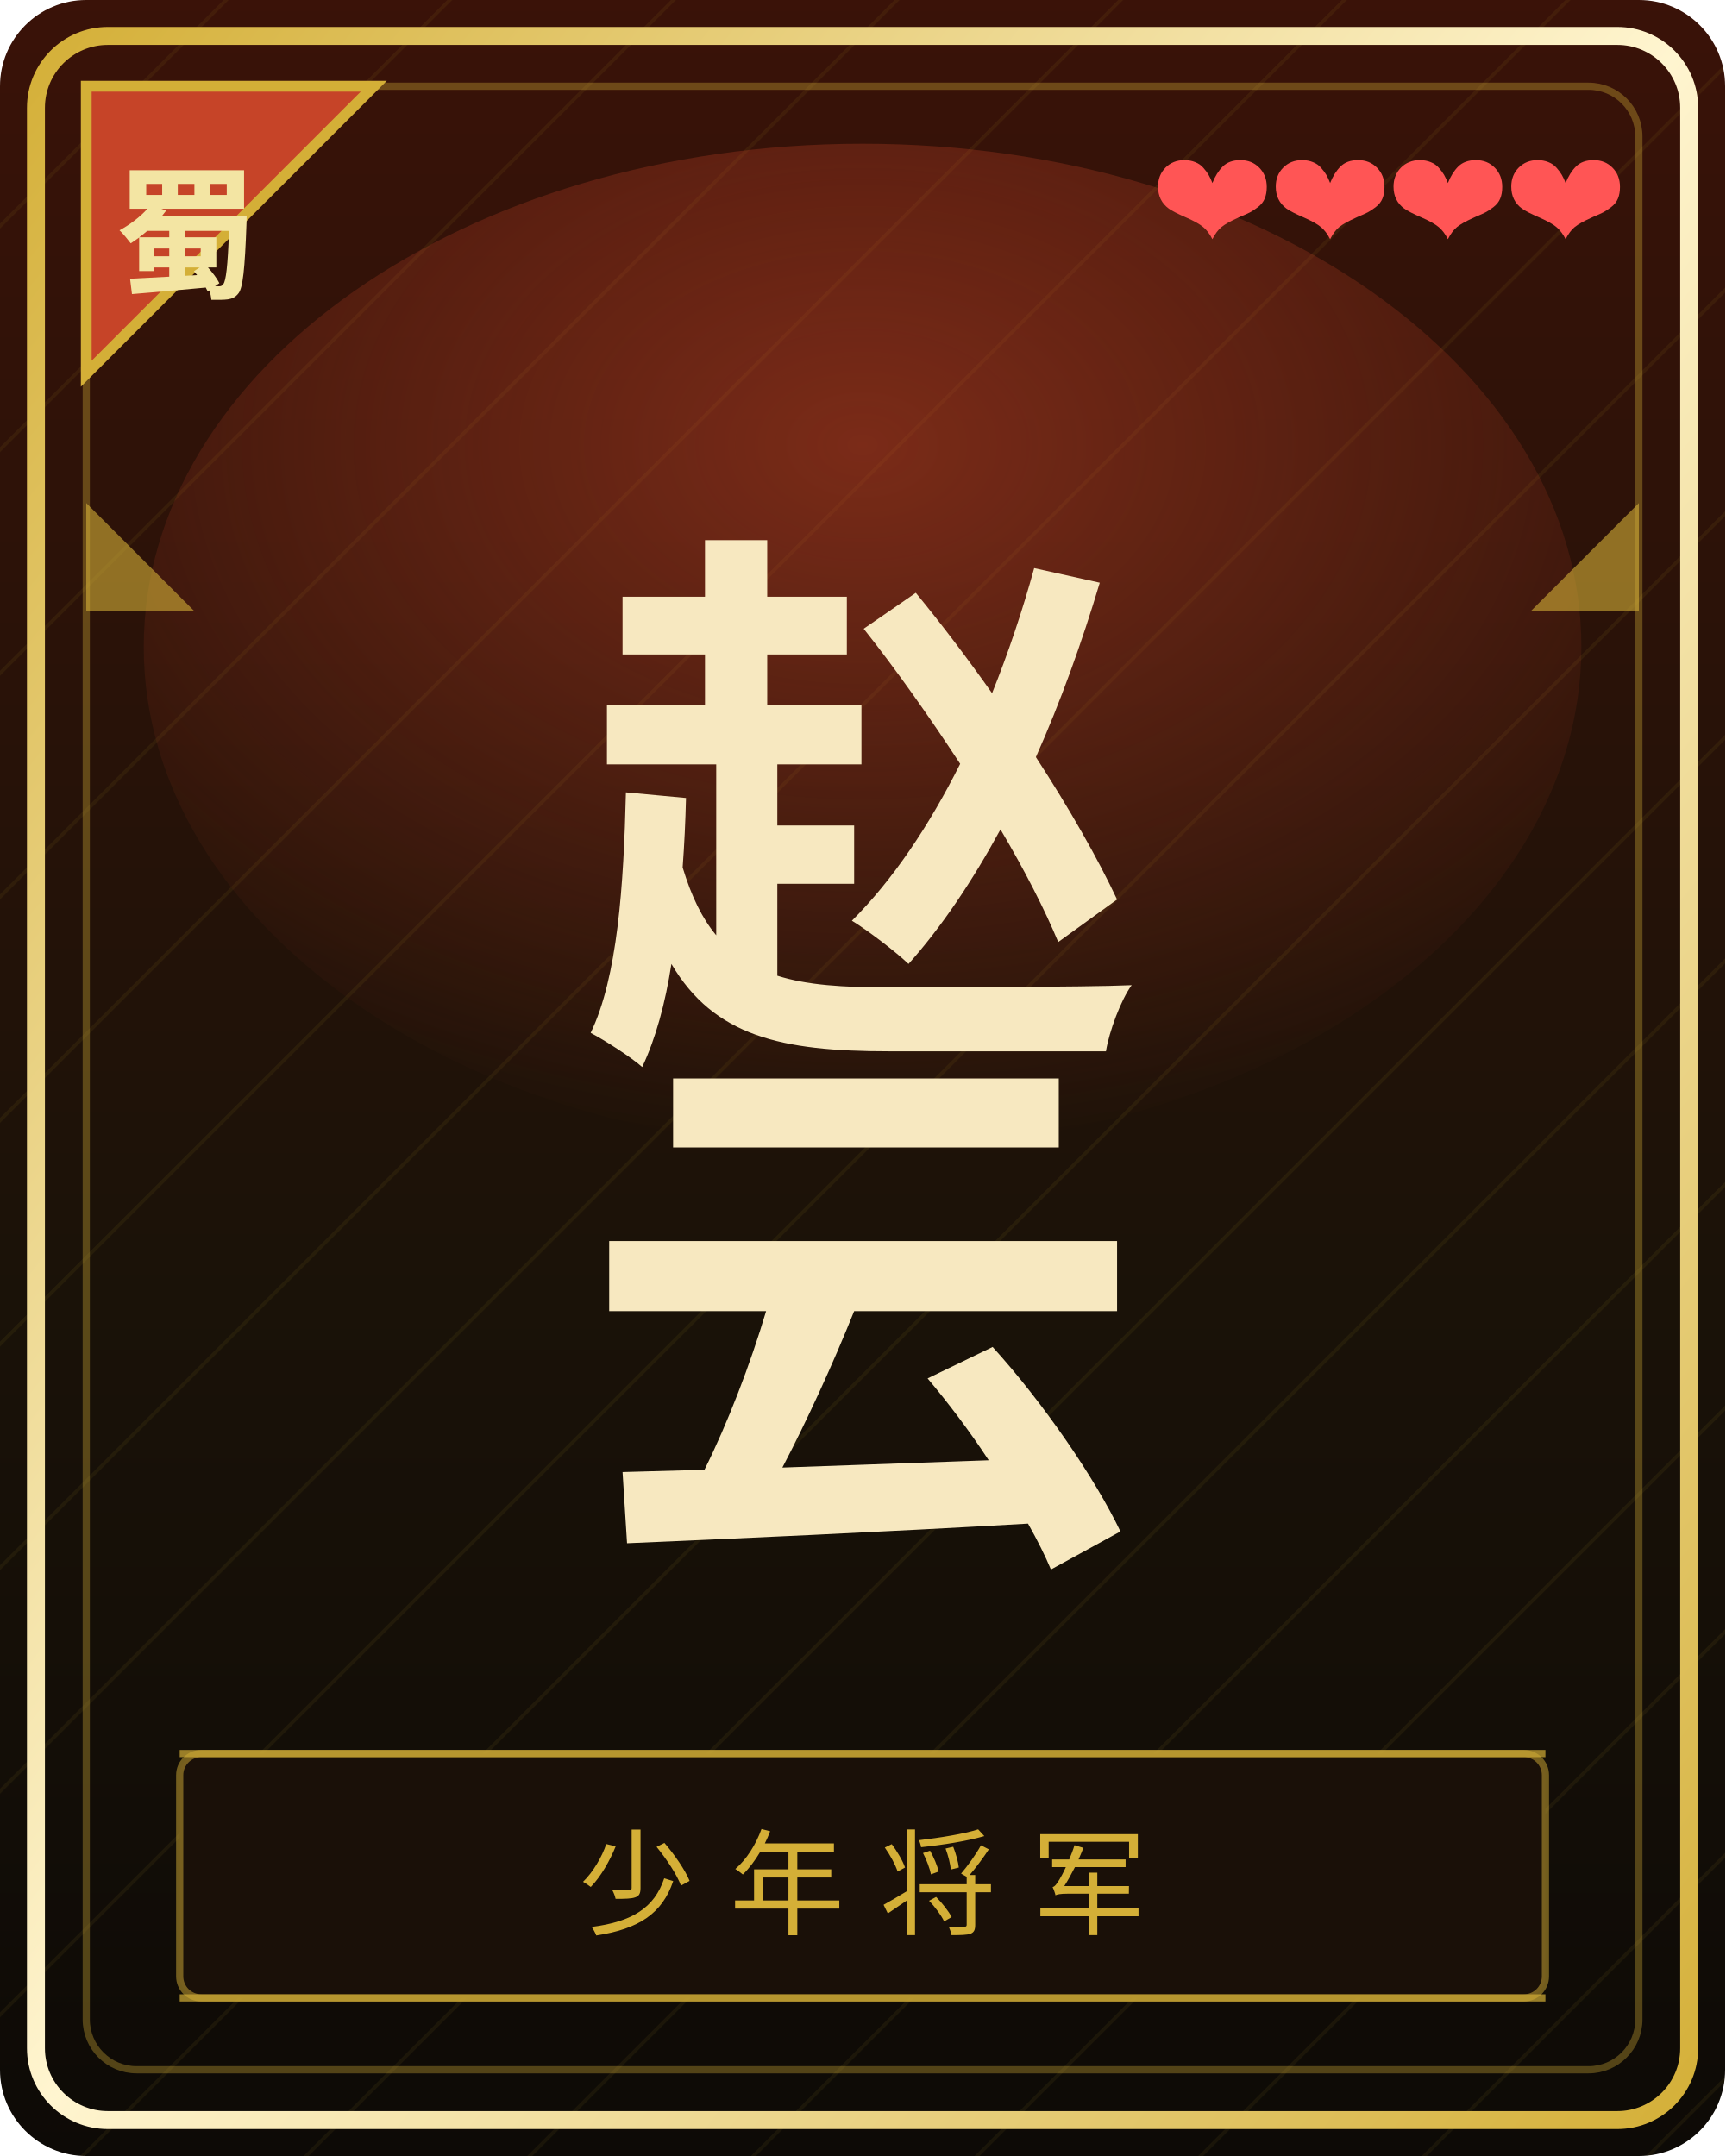
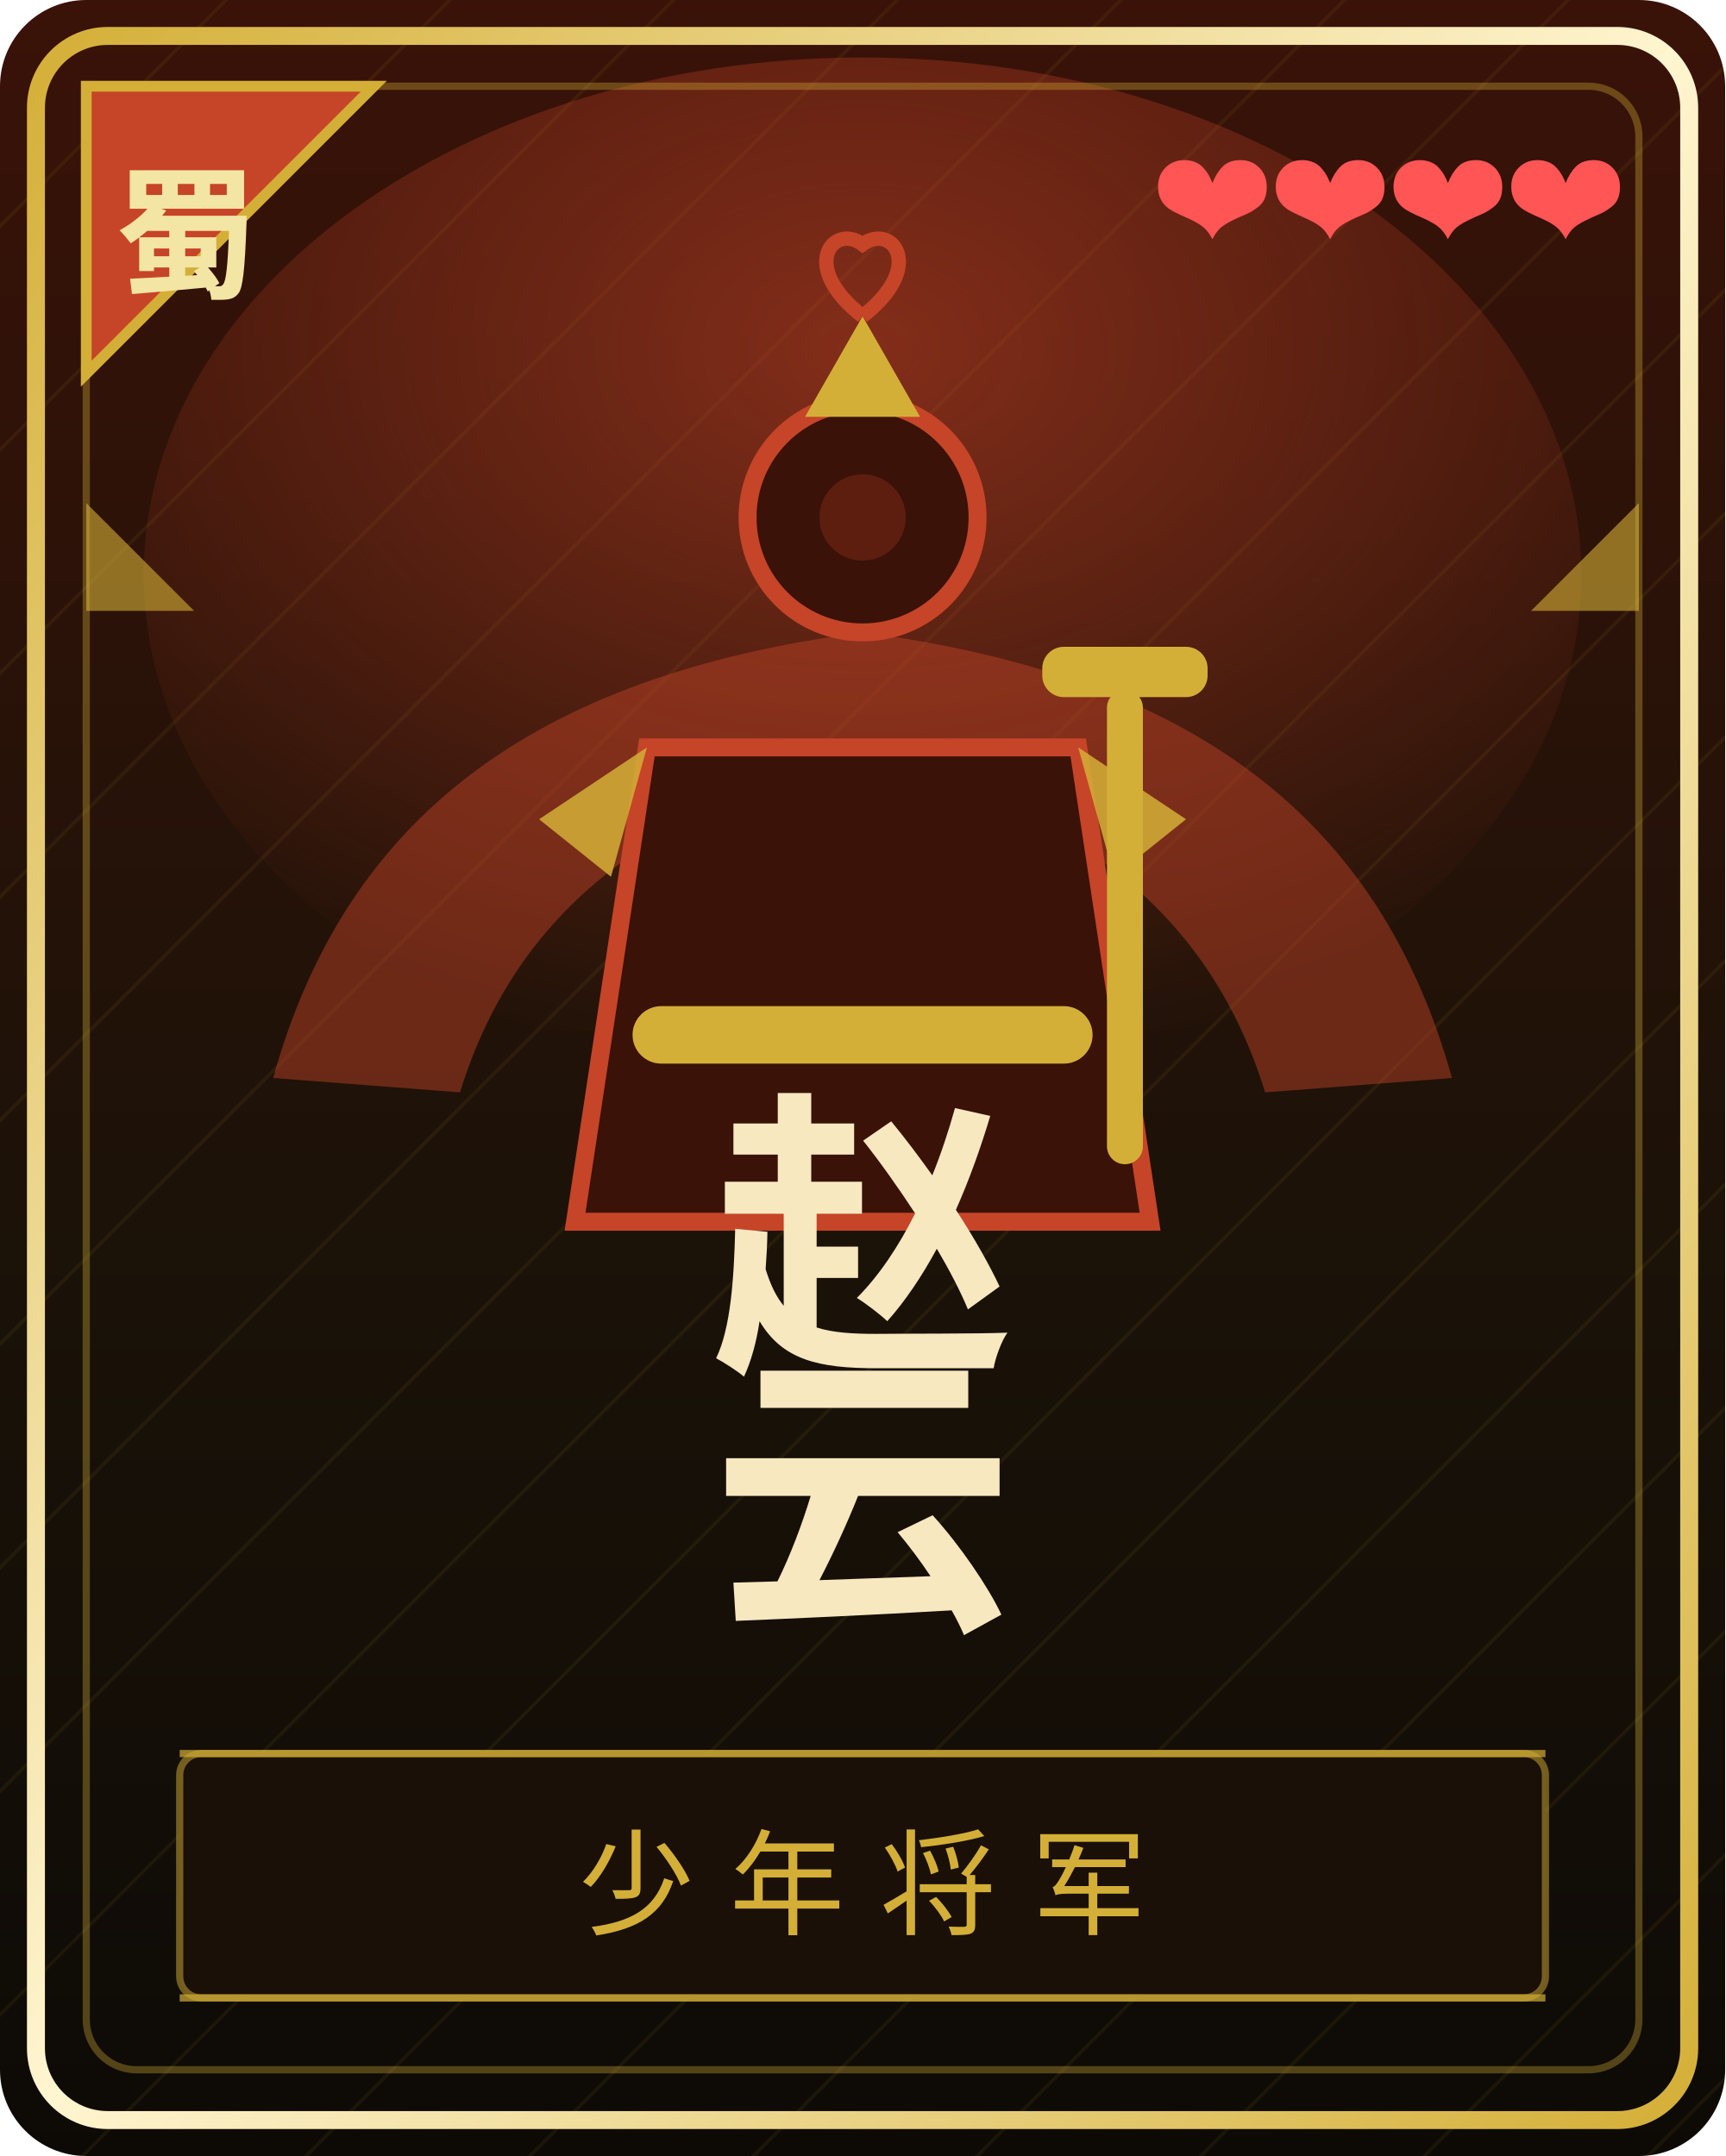
<svg xmlns="http://www.w3.org/2000/svg" width="240" height="300" viewBox="0 0 240 300">
  <defs>
    <linearGradient id="bg" x1="0" y1="0" x2="0" y2="1">
      <stop offset="0" stop-color="#3a1208" />
      <stop offset="0.6" stop-color="#1a1208" />
      <stop offset="1" stop-color="#0d0a06" />
    </linearGradient>
    <linearGradient id="frame" x1="0" y1="0" x2="1" y2="1">
      <stop offset="0" stop-color="#d4af37" />
      <stop offset="0.5" stop-color="#fff5d0" />
      <stop offset="1" stop-color="#d4af37" />
    </linearGradient>
-     <radialGradient id="glow" cx="0.5" cy="0.3" r="0.7">
-       <stop offset="0" stop-color="#c64428" stop-opacity="0.5" />
+     <radialGradient id="glow" cx="0.5" cy="0.28" r="0.7">
+       <stop offset="0" stop-color="#c64428" stop-opacity="0.55" />
      <stop offset="1" stop-color="#c64428" stop-opacity="0" />
    </radialGradient>
    <pattern id="bgPattern" patternUnits="userSpaceOnUse" width="22" height="22" patternTransform="rotate(45)">
      <line x1="0" y1="0" x2="0" y2="22" stroke="#d4af37" stroke-opacity="0.07" stroke-width="1" />
    </pattern>
  </defs>
  <rect width="240" height="300" rx="12" fill="url(#bg)" />
  <rect width="240" height="300" rx="12" fill="url(#bgPattern)" />
-   <ellipse cx="120" cy="90" rx="100" ry="70" fill="url(#glow)" />
+   <ellipse cx="120" cy="80" rx="100" ry="72" fill="url(#glow)" />
+   <g transform="translate(120,92)">
+     <path d="M0,-4 C-46,2 -72,22 -82,58 L-56,60 C-48,34 -28,20 0,14 Z" fill="#c64428" opacity="0.45" />
+     <path d="M0,-4 C46,2 72,22 82,58 L56,60 C48,34 28,20 0,14 Z" fill="#c64428" opacity="0.45" />
+     <path d="M-30,12 L30,12 L40,78 L-40,78 Z" fill="#3a1208" stroke="#c64428" stroke-width="2.5" />
+     <rect x="-32" y="48" width="64" height="8" rx="4" fill="#d4af37" />
+     <path d="M-30,12 L-45,22 L-35,30 Z" fill="#d4af37" opacity="0.85" />
+     <path d="M30,12 L45,22 L35,30 Z" fill="#d4af37" opacity="0.85" />
+     <circle cx="0" cy="-20" r="16" fill="#3a1208" stroke="#c64428" stroke-width="2.5" />
+     <circle cx="0" cy="-20" r="6" fill="#c64428" opacity="0.25" />
+     <path d="M-8,-34 L0,-48 L8,-34 Z" fill="#d4af37" />
+     <path d="M0,-48 C-9,-55 -4,-61 0,-58 C4,-61 9,-55 0,-48" stroke="#c64428" stroke-width="2" fill="none" />
+     <rect x="34" y="4" width="5" height="66" rx="2.5" fill="#d4af37" />
+     <rect x="25" y="-2" width="23" height="7" rx="3" fill="#d4af37" />
+   </g>
+   <text x="120" y="187.7" text-anchor="middle" font-size="42" font-family="STKaiti,KaiTi,STSong,serif" font-weight="bold" fill="#f7e8c0" style="text-shadow:0 2px 8px rgba(0,0,0,.7);letter-spacing:3px">赵</text>
+   <text x="120" y="223.7" text-anchor="middle" font-size="42" font-family="STKaiti,KaiTi,STSong,serif" font-weight="bold" fill="#f7e8c0" style="text-shadow:0 2px 8px rgba(0,0,0,.7);letter-spacing:3px">云</text>
  <rect x="5" y="5" width="230" height="290" rx="10" fill="none" stroke="url(#frame)" stroke-width="2.5" />
  <rect x="12" y="12" width="216" height="276" rx="7" fill="none" stroke="#d4af37" stroke-opacity="0.35" stroke-width="1" />
  <polygon points="12,12 52,12 12,52" fill="#c64428" stroke="#d4af37" stroke-width="1.5" />
  <text x="26" y="40" font-size="20" text-anchor="middle" font-family="STKaiti,KaiTi,serif" font-weight="bold" fill="#f3e5a3">蜀</text>
  <text x="226" y="34" font-size="18" text-anchor="end" fill="#ff5555">❤❤❤❤</text>
-   <text x="120" y="141.3" text-anchor="middle" font-size="78" font-family="STKaiti,KaiTi,STSong,serif" font-weight="bold" fill="#f7e8c0" style="text-shadow:0 2px 8px rgba(0,0,0,.7);letter-spacing:3px">赵</text>
-   <text x="120" y="211.3" text-anchor="middle" font-size="78" font-family="STKaiti,KaiTi,STSong,serif" font-weight="bold" fill="#f7e8c0" style="text-shadow:0 2px 8px rgba(0,0,0,.7);letter-spacing:3px">云</text>
  <rect x="25" y="244" width="190" height="34" rx="3" fill="#1a1008" stroke="#d4af37" stroke-opacity="0.5" />
  <line x1="25" y1="244" x2="215" y2="244" stroke="#d4af37" stroke-opacity="0.7" />
  <line x1="25" y1="278" x2="215" y2="278" stroke="#d4af37" stroke-opacity="0.7" />
  <text x="120" y="268" text-anchor="middle" font-size="16" font-family="STKaiti,KaiTi,STSong,serif" letter-spacing="5px" fill="#d4af37">少年将军</text>
  <path d="M12 70 L12 85 L27 85 Z" fill="#d4af37" opacity="0.6" />
  <path d="M228 70 L228 85 L213 85 Z" fill="#d4af37" opacity="0.6" />
</svg>
